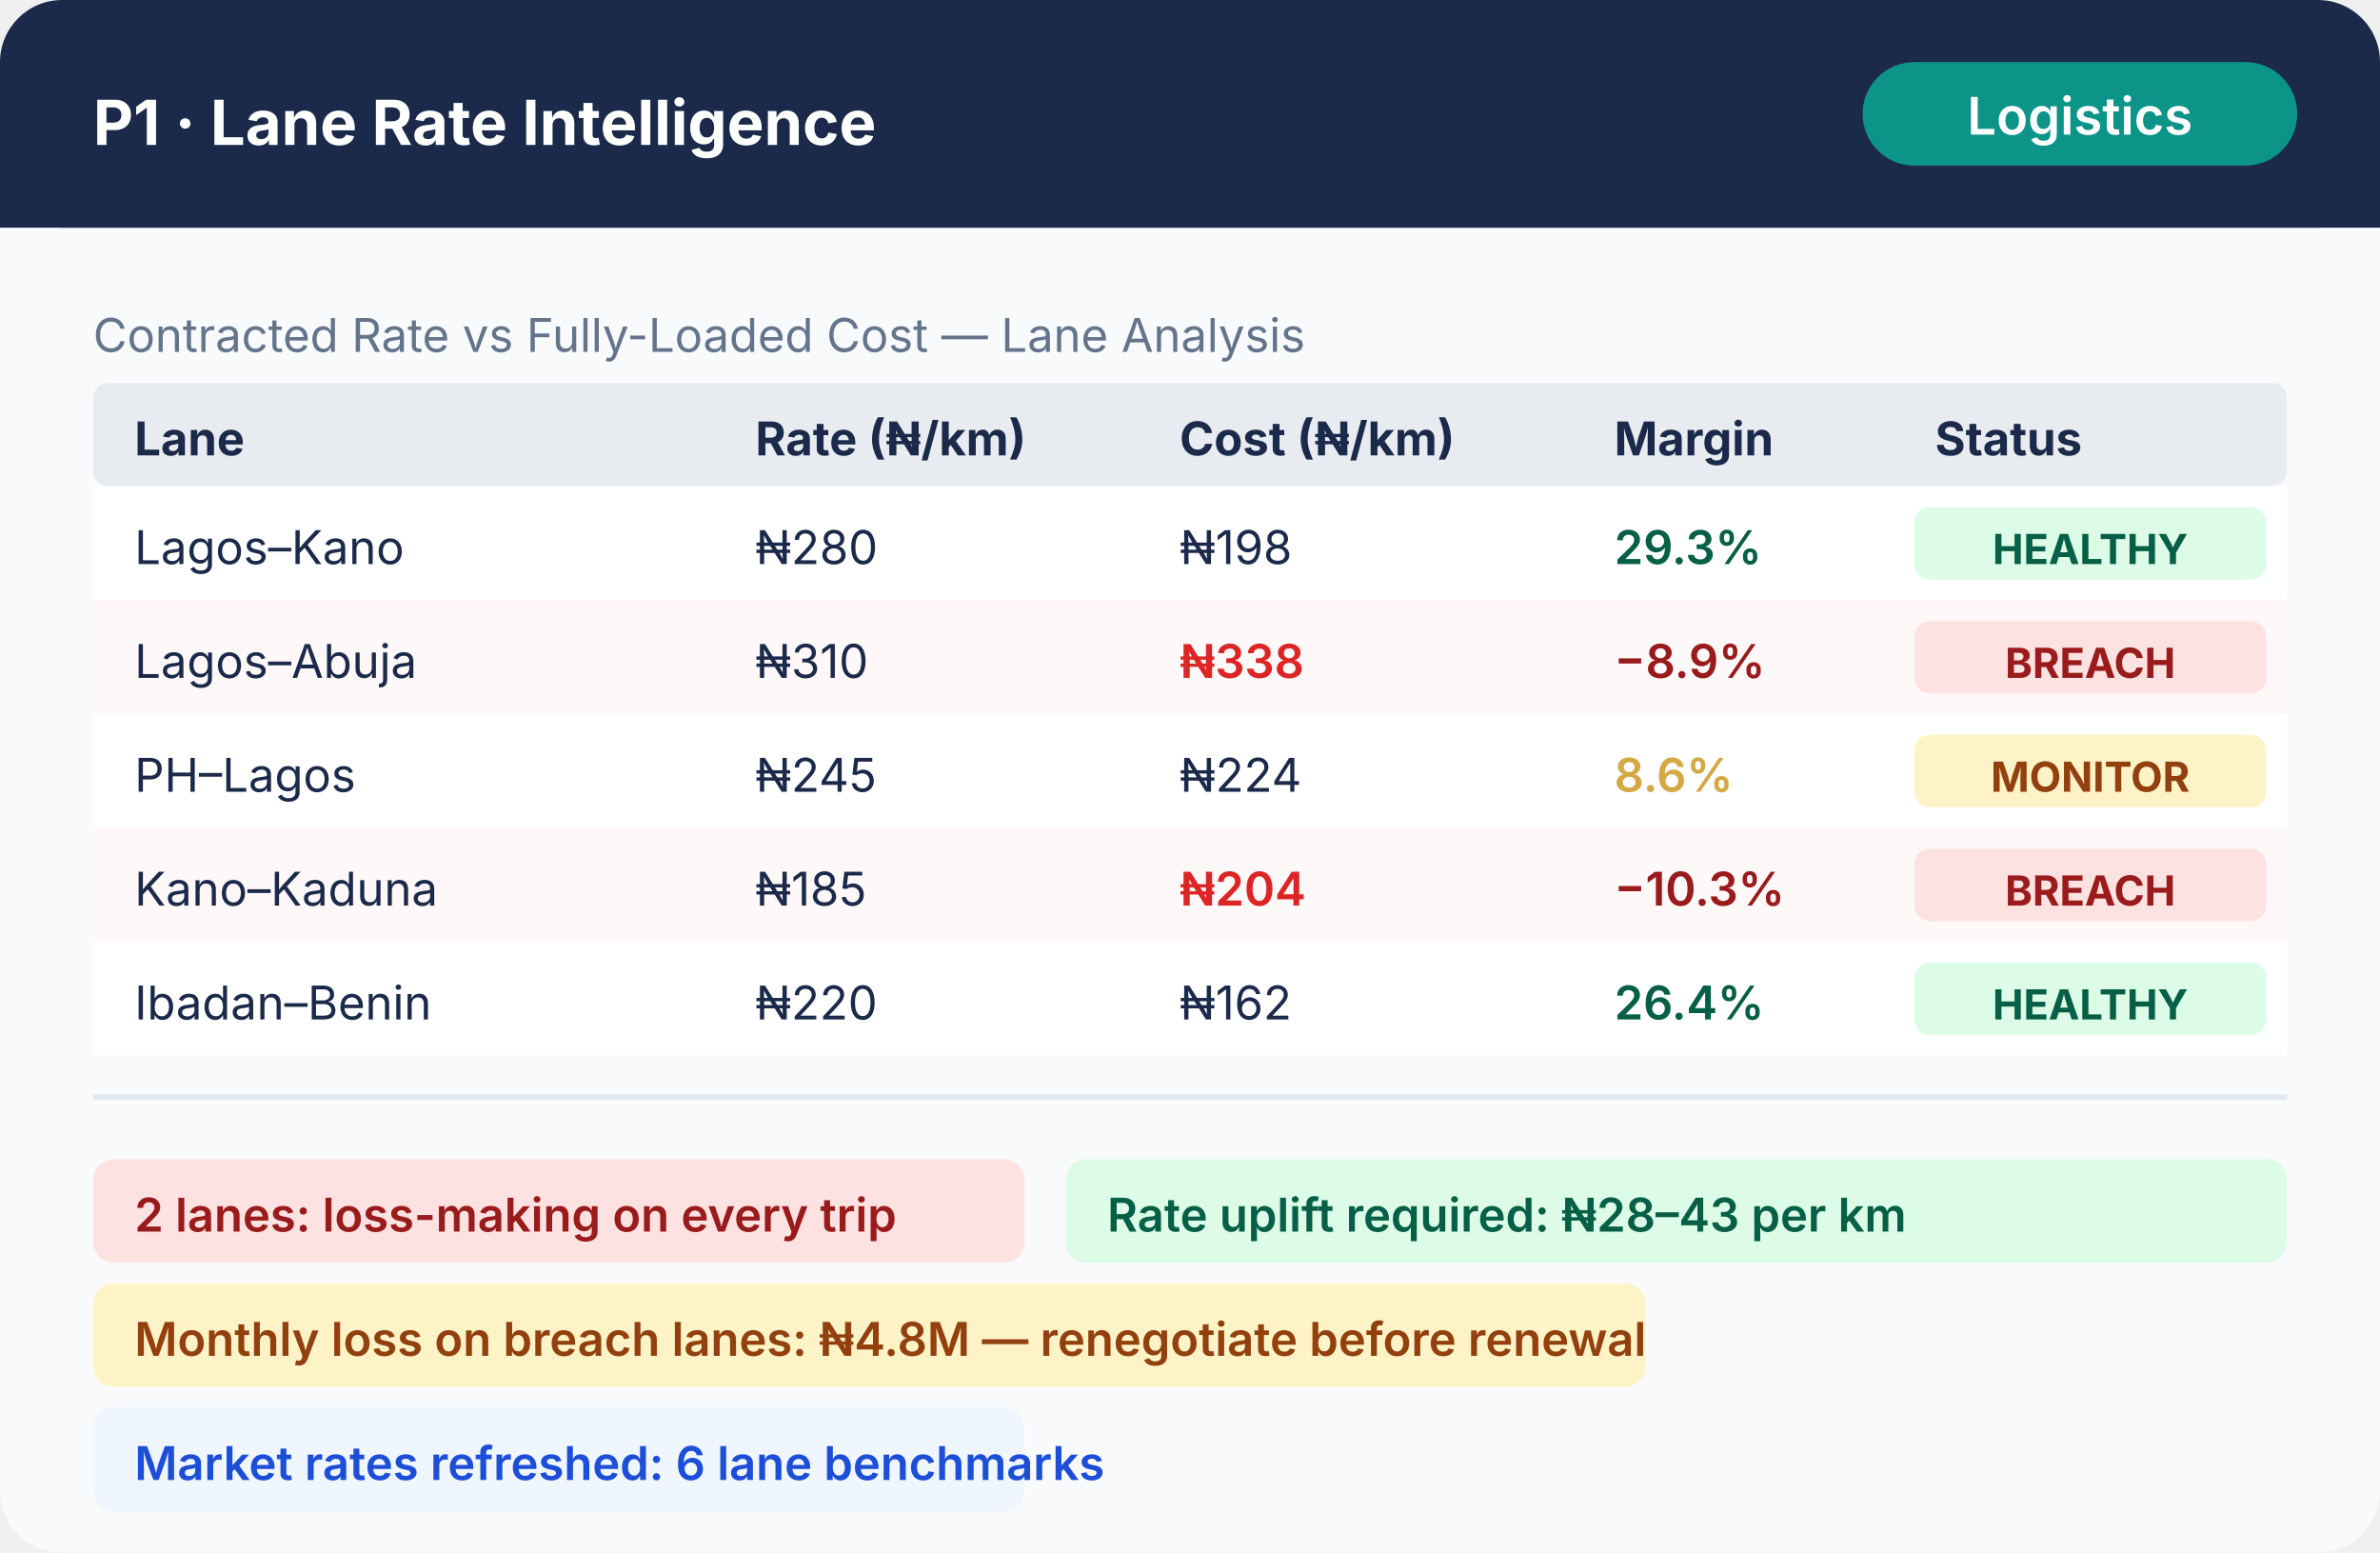
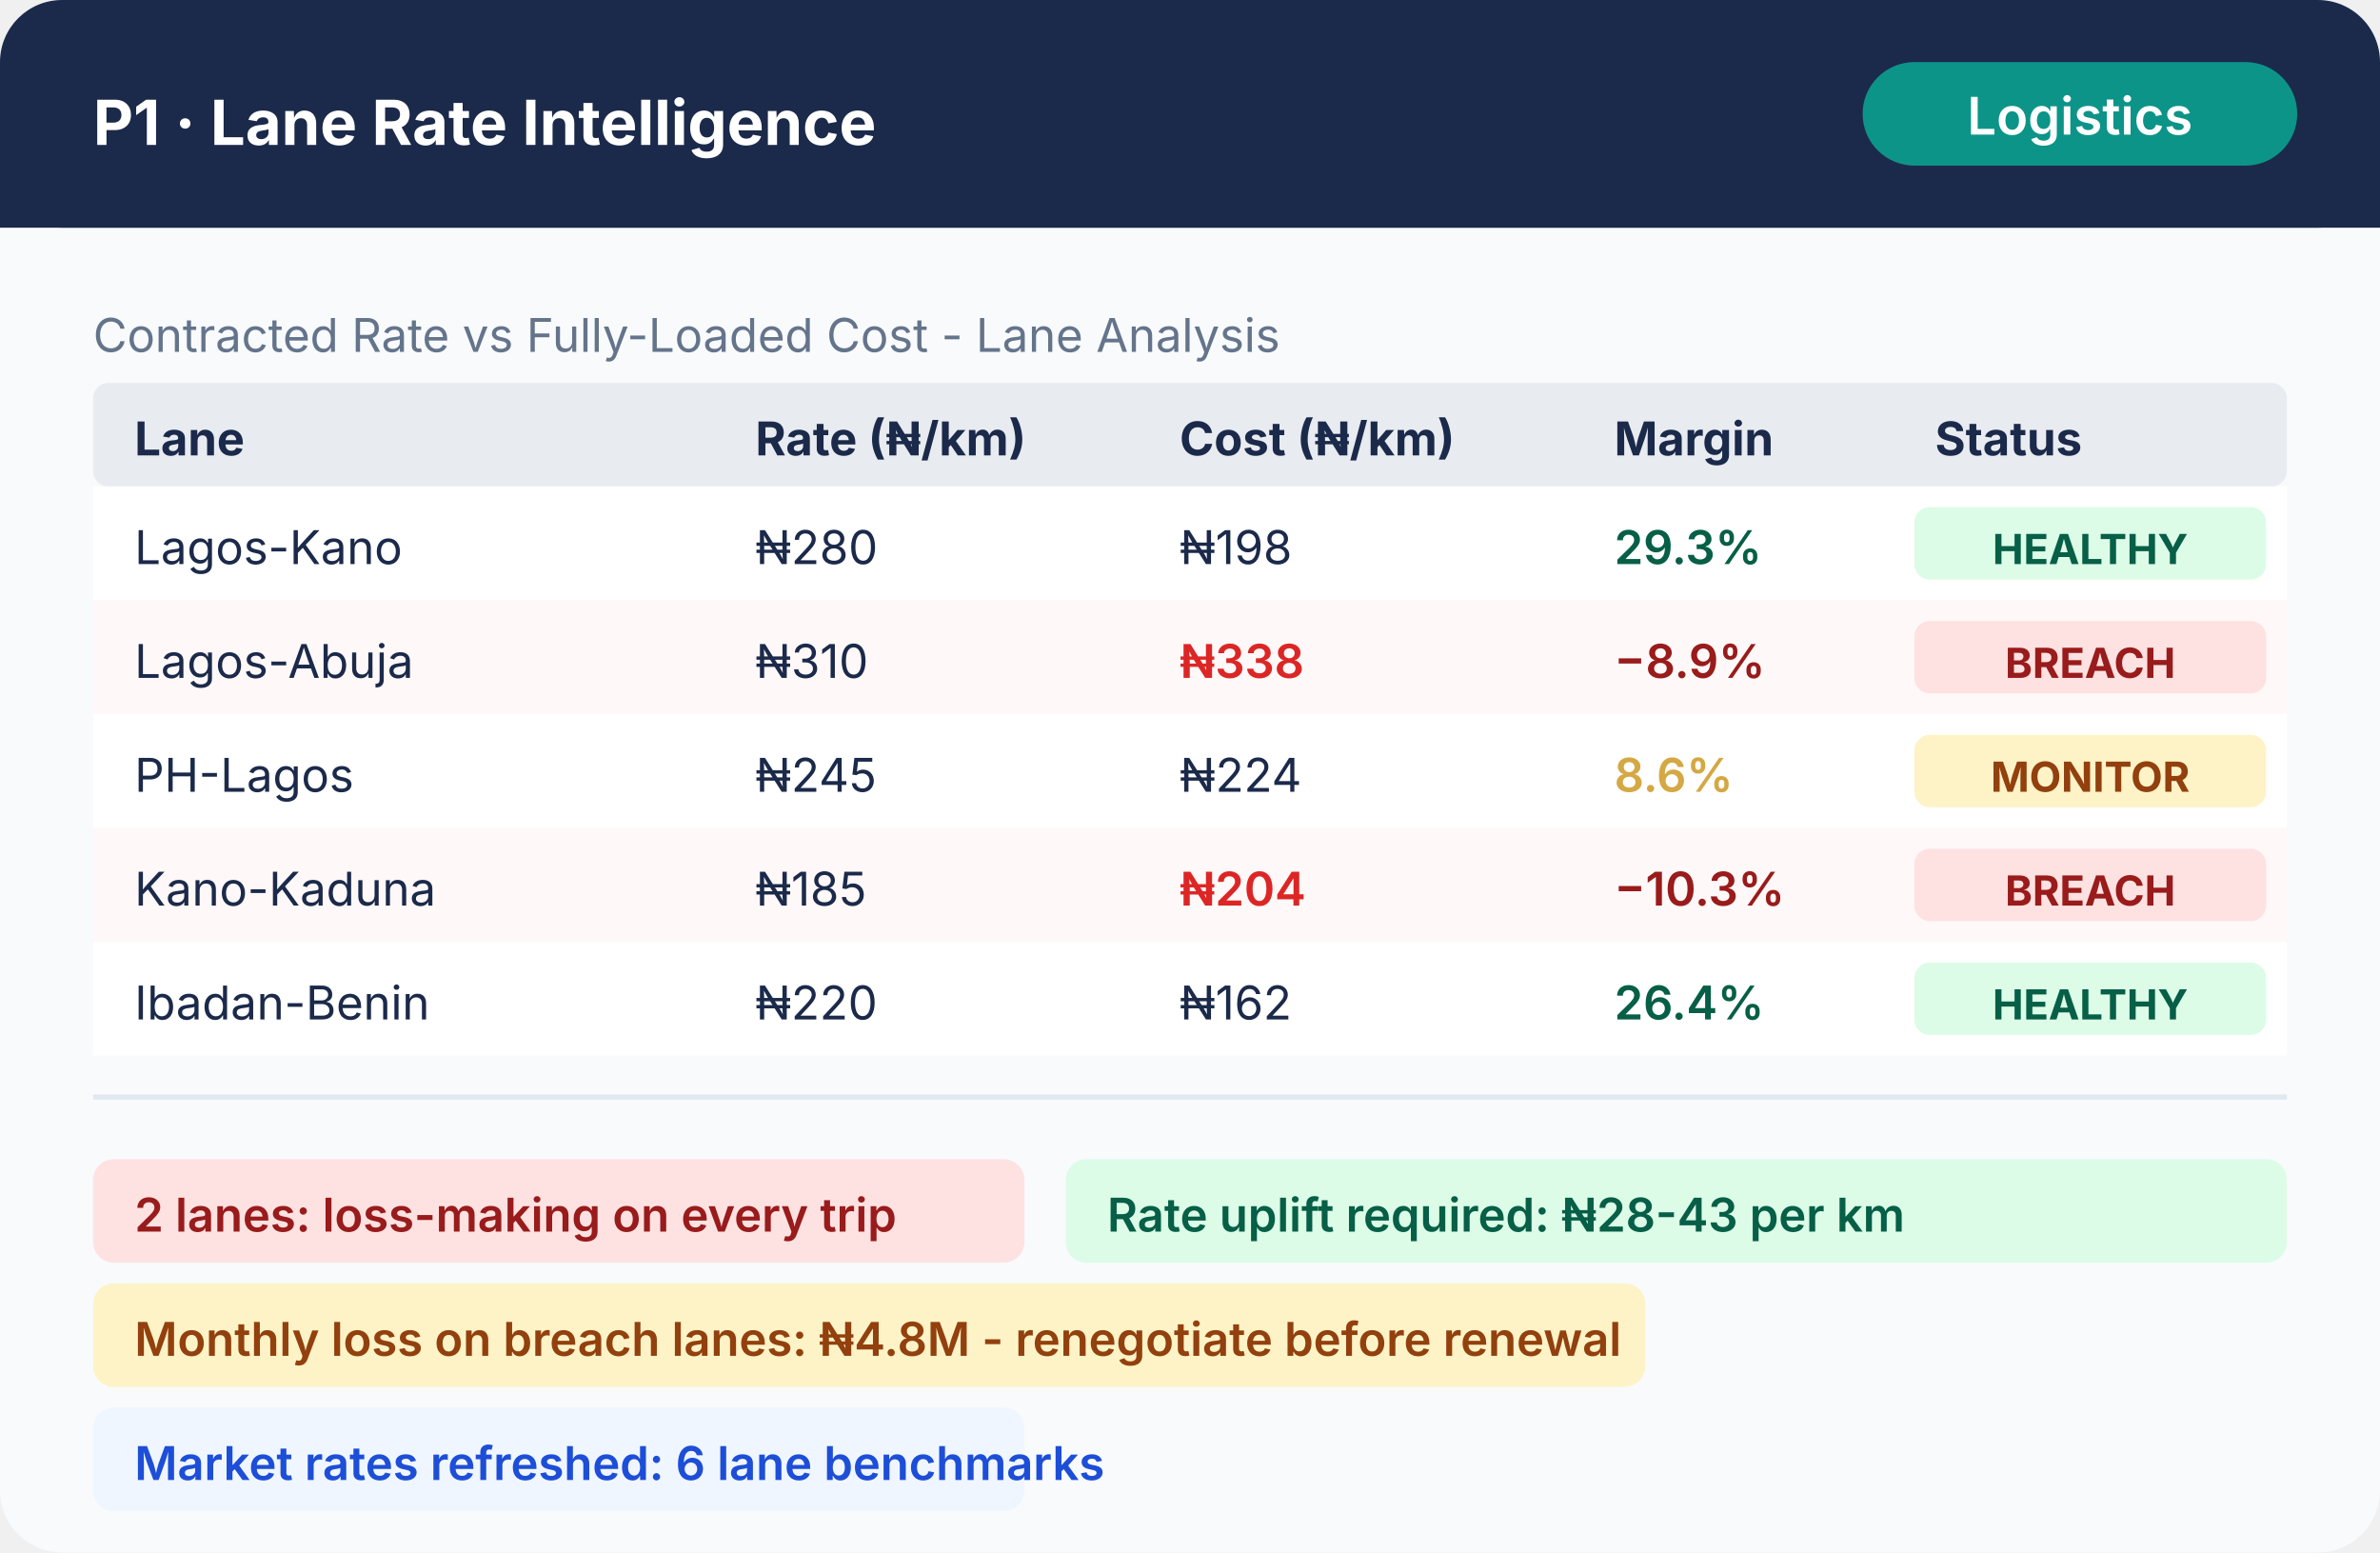
<svg xmlns="http://www.w3.org/2000/svg" viewBox="0 0 460 300" font-family="system-ui, -apple-system, sans-serif">
  <rect width="460" height="300" fill="#F8FAFC" rx="12" />
  <rect width="460" height="44" fill="#1B2A4A" rx="12" />
  <rect y="32" width="460" height="12" fill="#1B2A4A" />
  <text x="18" y="28" font-size="12" font-weight="700" fill="white">P1 · Lane Rate Intelligence</text>
  <rect x="360" y="12" width="84" height="20" fill="#0D9488" rx="10" />
  <text x="402" y="26" text-anchor="middle" font-size="10" font-weight="600" fill="white">Logistics</text>
-   <text x="18" y="68" font-size="9" fill="#64748B">Contracted Rate vs Fully-Loaded Cost — Lane Analysis</text>
+   <text x="18" y="68" font-size="9" fill="#64748B">Contracted Rate vs Fully-Loaded Cost - Lane Analysis</text>
  <rect x="18" y="74" width="424" height="20" fill="#E8EBF0" rx="3" />
  <text x="26" y="88" font-size="9" font-weight="700" fill="#1B2A4A">Lane</text>
  <text x="146" y="88" font-size="9" font-weight="700" fill="#1B2A4A">Rate (₦/km)</text>
  <text x="228" y="88" font-size="9" font-weight="700" fill="#1B2A4A">Cost (₦/km)</text>
  <text x="312" y="88" font-size="9" font-weight="700" fill="#1B2A4A">Margin</text>
  <text x="374" y="88" font-size="9" font-weight="700" fill="#1B2A4A">Status</text>
  <rect x="18" y="94" width="424" height="22" fill="white" />
-   <text x="26" y="109" font-size="9" fill="#1B2A4A">Lagos–Kano</text>
+   <text x="26" y="109" font-size="9" fill="#1B2A4A">Lagos-Kano</text>
  <text x="146" y="109" font-size="9" fill="#1B2A4A">₦280</text>
  <text x="228" y="109" font-size="9" fill="#1B2A4A">₦198</text>
  <text x="312" y="109" font-size="9" fill="#065F46" font-weight="600">29.3%</text>
  <rect x="370" y="98" width="68" height="14" fill="#DCFCE7" rx="3" />
  <text x="404" y="109" text-anchor="middle" font-size="8" fill="#065F46" font-weight="700">HEALTHY</text>
  <rect x="18" y="116" width="424" height="22" fill="#FFF8F8" />
-   <text x="26" y="131" font-size="9" fill="#1B2A4A">Lagos–Abuja</text>
+   <text x="26" y="131" font-size="9" fill="#1B2A4A">Lagos-Abuja</text>
  <text x="146" y="131" font-size="9" fill="#1B2A4A">₦310</text>
  <text x="228" y="131" font-size="9" fill="#DC2626" font-weight="600">₦338</text>
  <text x="312" y="131" font-size="9" fill="#991B1B" font-weight="600">−8.9%</text>
  <rect x="370" y="120" width="68" height="14" fill="#FEE2E2" rx="3" />
  <text x="404" y="131" text-anchor="middle" font-size="8" fill="#991B1B" font-weight="700">BREACH</text>
  <rect x="18" y="138" width="424" height="22" fill="white" />
-   <text x="26" y="153" font-size="9" fill="#1B2A4A">PH–Lagos</text>
+   <text x="26" y="153" font-size="9" fill="#1B2A4A">PH-Lagos</text>
  <text x="146" y="153" font-size="9" fill="#1B2A4A">₦245</text>
  <text x="228" y="153" font-size="9" fill="#1B2A4A">₦224</text>
  <text x="312" y="153" font-size="9" fill="#D4A843" font-weight="600">8.6%</text>
  <rect x="370" y="142" width="68" height="14" fill="#FEF3C7" rx="3" />
  <text x="404" y="153" text-anchor="middle" font-size="8" fill="#92400E" font-weight="700">MONITOR</text>
  <rect x="18" y="160" width="424" height="22" fill="#FFF8F8" />
-   <text x="26" y="175" font-size="9" fill="#1B2A4A">Kano–Kaduna</text>
+   <text x="26" y="175" font-size="9" fill="#1B2A4A">Kano-Kaduna</text>
  <text x="146" y="175" font-size="9" fill="#1B2A4A">₦185</text>
  <text x="228" y="175" font-size="9" fill="#DC2626" font-weight="600">₦204</text>
  <text x="312" y="175" font-size="9" fill="#991B1B" font-weight="600">−10.3%</text>
  <rect x="370" y="164" width="68" height="14" fill="#FEE2E2" rx="3" />
  <text x="404" y="175" text-anchor="middle" font-size="8" fill="#991B1B" font-weight="700">BREACH</text>
  <rect x="18" y="182" width="424" height="22" fill="white" />
-   <text x="26" y="197" font-size="9" fill="#1B2A4A">Ibadan–Benin</text>
+   <text x="26" y="197" font-size="9" fill="#1B2A4A">Ibadan-Benin</text>
  <text x="146" y="197" font-size="9" fill="#1B2A4A">₦220</text>
  <text x="228" y="197" font-size="9" fill="#1B2A4A">₦162</text>
  <text x="312" y="197" font-size="9" fill="#065F46" font-weight="600">26.4%</text>
  <rect x="370" y="186" width="68" height="14" fill="#DCFCE7" rx="3" />
  <text x="404" y="197" text-anchor="middle" font-size="8" fill="#065F46" font-weight="700">HEALTHY</text>
  <line x1="18" y1="212" x2="442" y2="212" stroke="#E2E8F0" stroke-width="1" />
  <rect x="18" y="224" width="180" height="20" fill="#FEE2E2" rx="4" />
  <text x="26" y="238" font-size="9" fill="#991B1B" font-weight="600">2 lanes: loss-making on every trip</text>
  <rect x="206" y="224" width="236" height="20" fill="#DCFCE7" rx="4" />
-   <text x="214" y="238" font-size="9" fill="#065F46" font-weight="600">Rate uplift required: ₦28–43 per km</text>
+   <text x="214" y="238" font-size="9" fill="#065F46" font-weight="600">Rate uplift required: ₦28-43 per km</text>
  <rect x="18" y="248" width="300" height="20" fill="#FEF3C7" rx="4" />
-   <text x="26" y="262" font-size="9" fill="#92400E" font-weight="600">Monthly loss on breach lanes: ₦4.8M — renegotiate before renewal</text>
+   <text x="26" y="262" font-size="9" fill="#92400E" font-weight="600">Monthly loss on breach lanes: ₦4.8M - renegotiate before renewal</text>
  <rect x="18" y="272" width="180" height="20" fill="#EFF6FF" rx="4" />
  <text x="26" y="286" font-size="9" fill="#1D4ED8" font-weight="600">Market rates refreshed: 6 lane benchmarks</text>
</svg>
